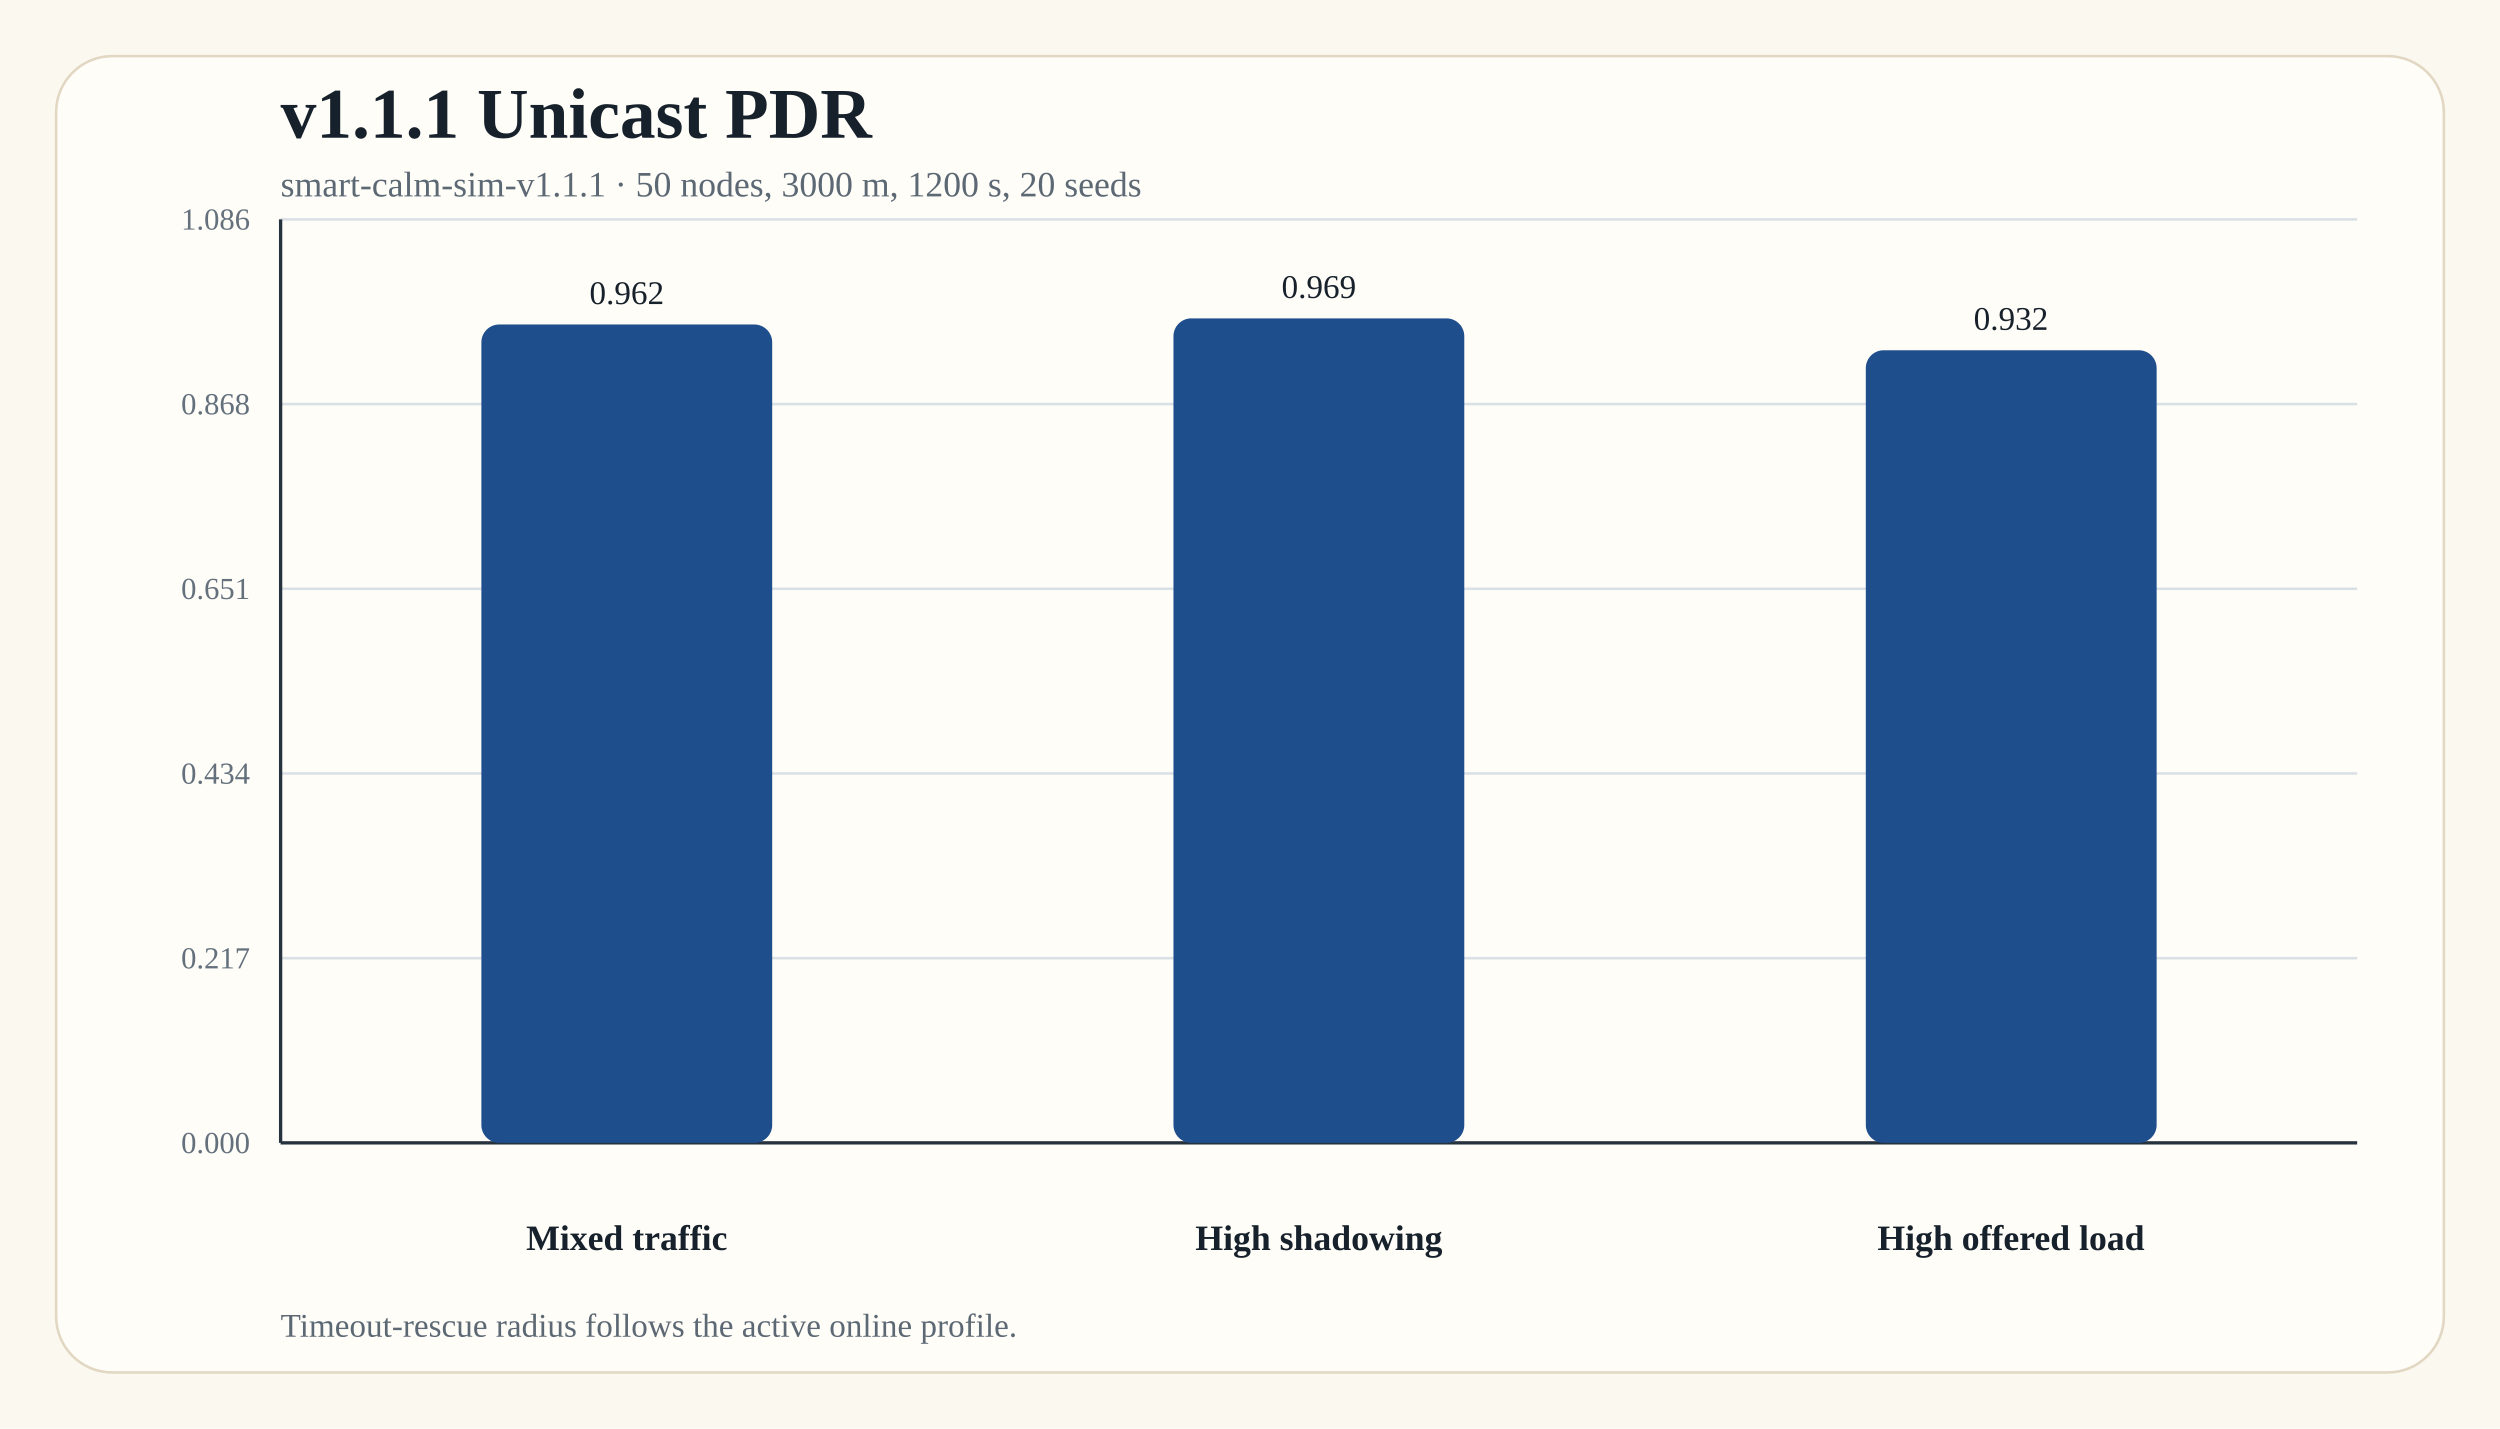
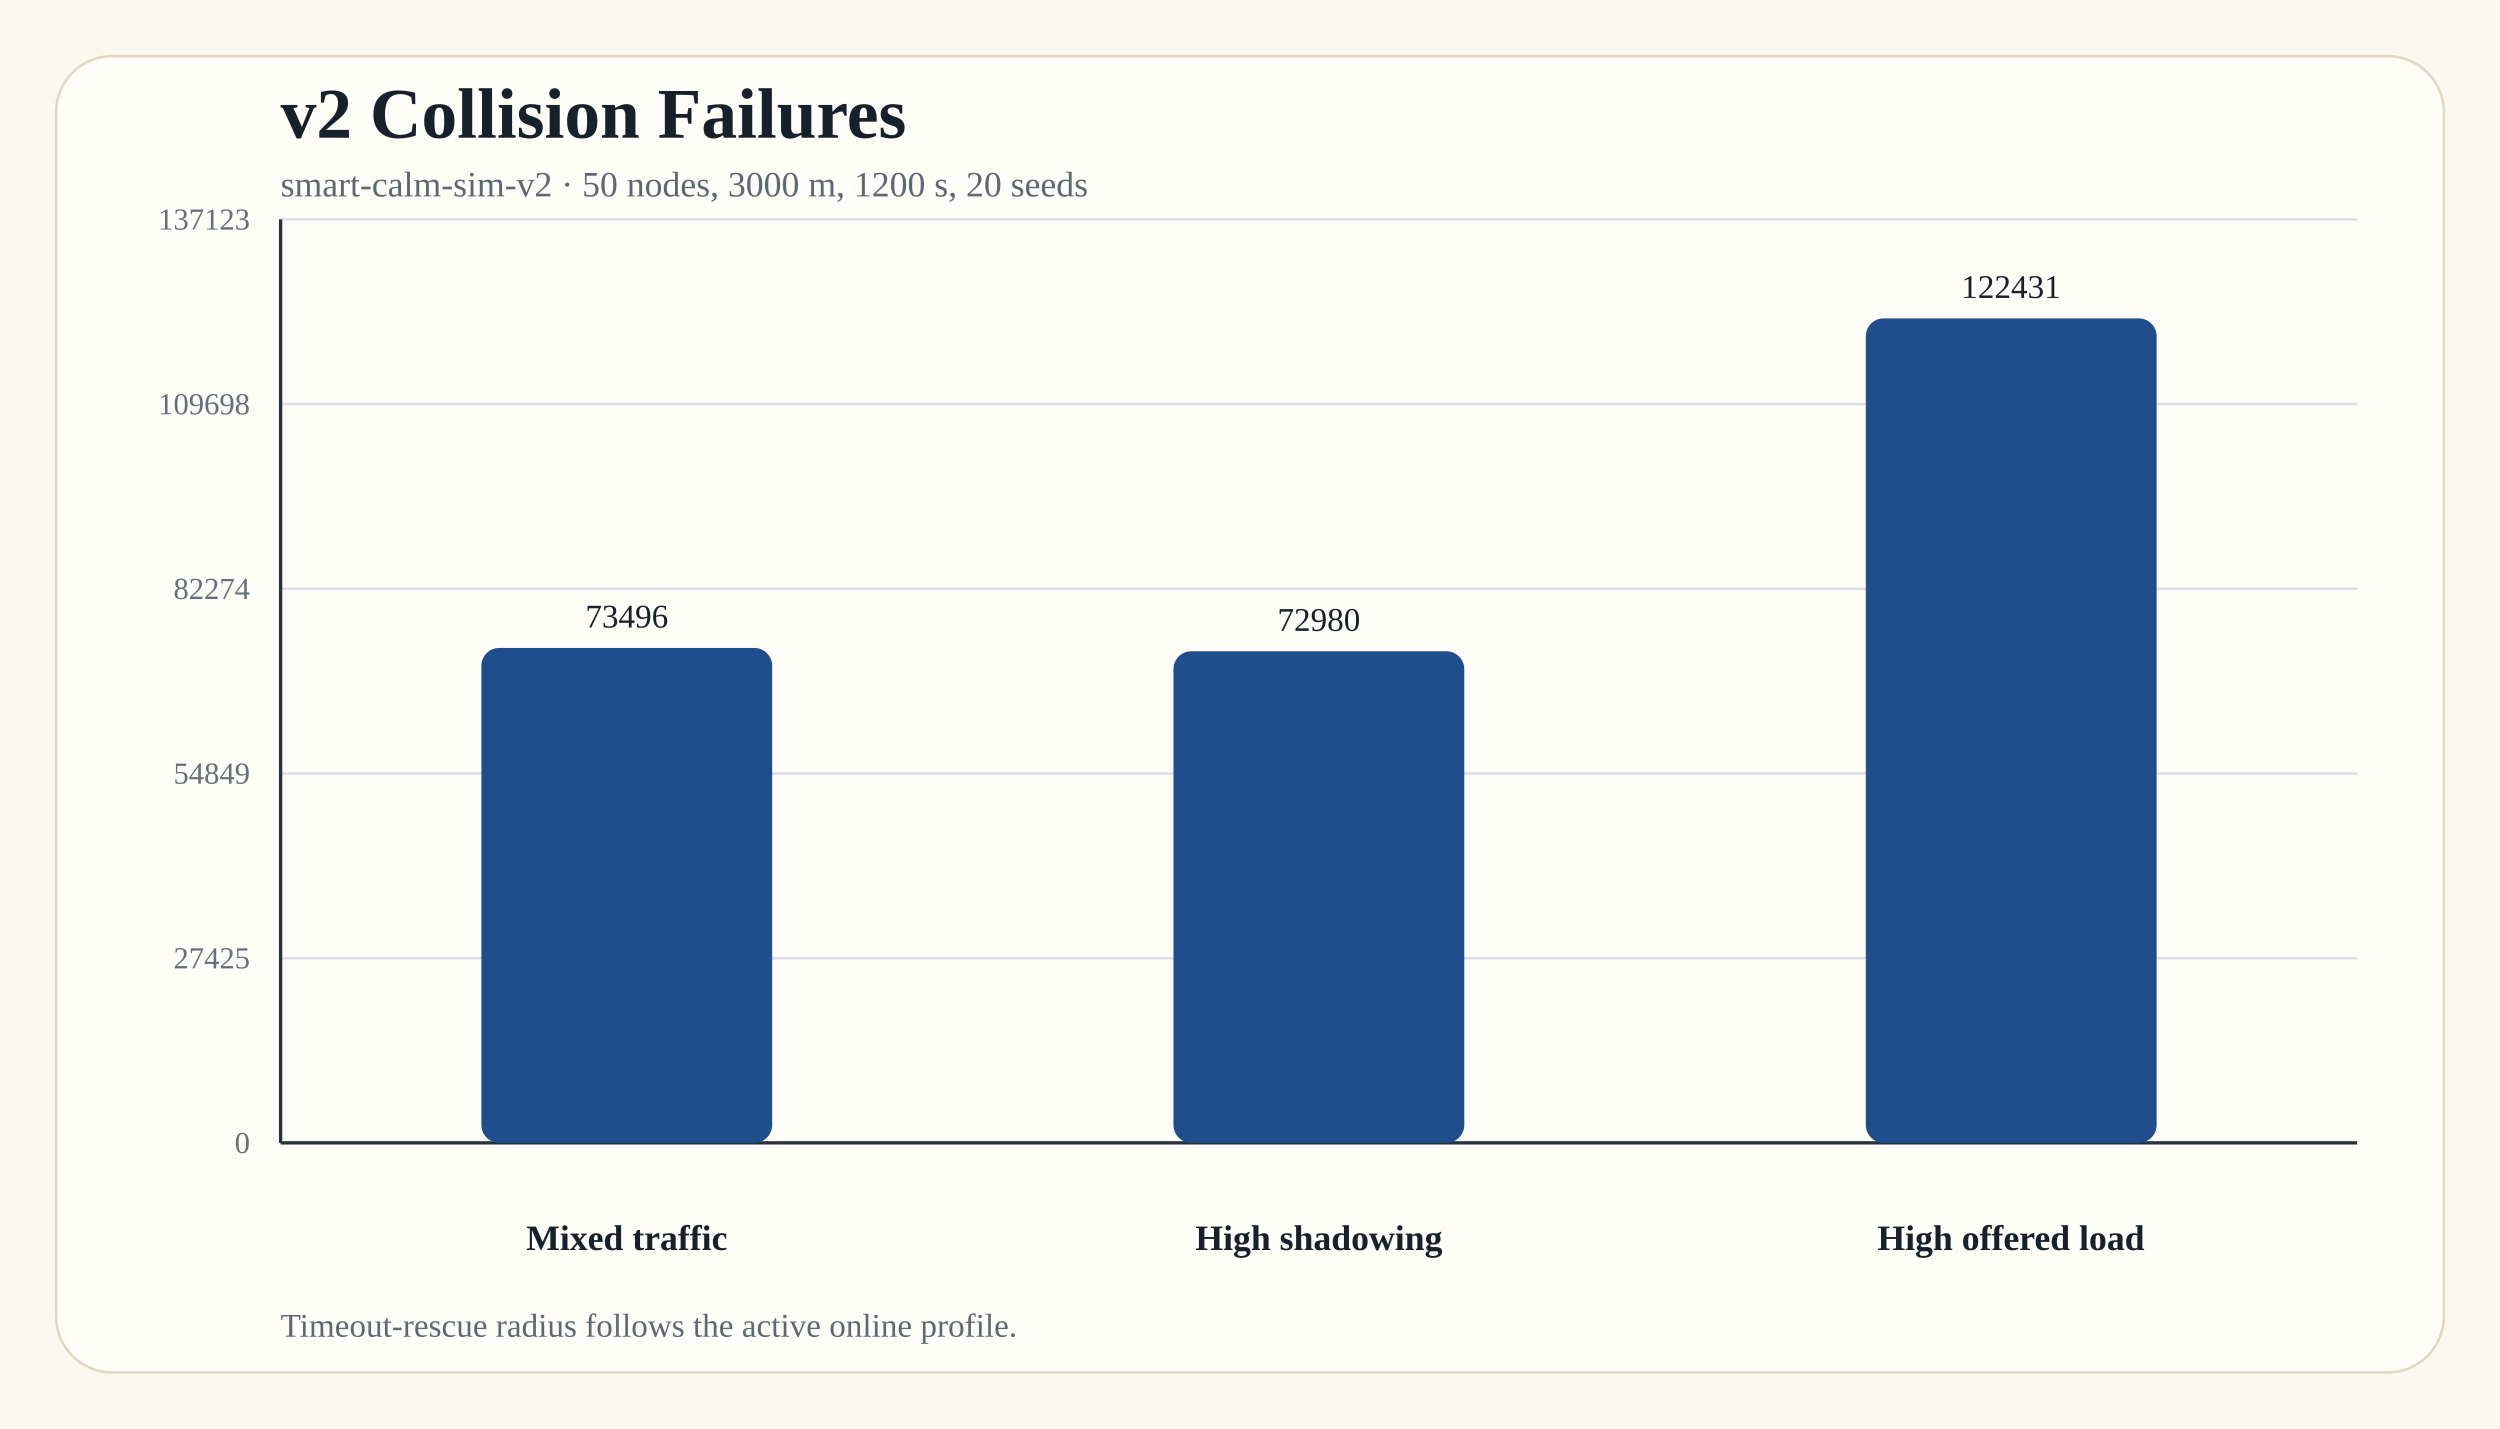
<svg xmlns="http://www.w3.org/2000/svg" width="980" height="560" viewBox="0 0 980 560">
  <style>
text{font-family:Georgia,'Times New Roman',serif;fill:#17212b}
.title{font-size:28px;font-weight:700}
.subtitle{font-size:14px;fill:#5c6873}
.axis{stroke:#26323d;stroke-width:1.3}
.grid{stroke:#d9e0e6;stroke-width:1}
.tick{font-size:12px;fill:#64717d}
.label{font-size:14px;font-weight:600}
.value{font-size:13px;fill:#17212b}
.note{font-size:13px;fill:#5c6873}
</style>
  <rect width="100%" height="100%" fill="#fbf8ef" />
  <rect x="22" y="22" width="936" height="516" rx="22" fill="#fffdf8" stroke="#e1d7c2" />
-   <text x="110" y="54" class="title">v1.1.1 Unicast PDR</text>
-   <text x="110" y="77" class="subtitle">smart-calm-sim-v1.1.1 · 50 nodes, 3000 m, 1200 s, 20 seeds</text>
+   <text x="110" y="54" class="title">v2 Collision Failures</text>
+   <text x="110" y="77" class="subtitle">smart-calm-sim-v2 · 50 nodes, 3000 m, 1200 s, 20 seeds</text>
  <line x1="110" y1="448.0" x2="924" y2="448.0" class="grid" />
-   <text x="98" y="452.0" text-anchor="end" class="tick">0.000</text>
+   <text x="98" y="452.0" text-anchor="end" class="tick">0</text>
  <line x1="110" y1="375.6" x2="924" y2="375.6" class="grid" />
-   <text x="98" y="379.6" text-anchor="end" class="tick">0.217</text>
+   <text x="98" y="379.6" text-anchor="end" class="tick">27425</text>
  <line x1="110" y1="303.2" x2="924" y2="303.2" class="grid" />
-   <text x="98" y="307.2" text-anchor="end" class="tick">0.434</text>
+   <text x="98" y="307.2" text-anchor="end" class="tick">54849</text>
  <line x1="110" y1="230.8" x2="924" y2="230.8" class="grid" />
-   <text x="98" y="234.8" text-anchor="end" class="tick">0.651</text>
+   <text x="98" y="234.8" text-anchor="end" class="tick">82274</text>
  <line x1="110" y1="158.4" x2="924" y2="158.4" class="grid" />
-   <text x="98" y="162.4" text-anchor="end" class="tick">0.868</text>
+   <text x="98" y="162.4" text-anchor="end" class="tick">109698</text>
  <line x1="110" y1="86.0" x2="924" y2="86.0" class="grid" />
-   <text x="98" y="90.0" text-anchor="end" class="tick">1.086</text>
+   <text x="98" y="90.0" text-anchor="end" class="tick">137123</text>
  <line x1="110" y1="86" x2="110" y2="448" class="axis" />
  <line x1="110" y1="448" x2="924" y2="448" class="axis" />
-   <rect x="188.7" y="127.2" width="114.0" height="320.8" rx="7" fill="#1f4e8c" />
-   <text x="245.7" y="119.2" text-anchor="middle" class="value">0.962</text>
+   <rect x="188.7" y="254.0" width="114.0" height="194.0" rx="7" fill="#1f4e8c" />
+   <text x="245.7" y="246.0" text-anchor="middle" class="value">73496</text>
  <text x="245.7" y="490" text-anchor="middle" class="label">Mixed traffic</text>
-   <rect x="460.0" y="124.8" width="114.0" height="323.2" rx="7" fill="#1f4e8c" />
-   <text x="517.0" y="116.8" text-anchor="middle" class="value">0.969</text>
+   <rect x="460.0" y="255.3" width="114.0" height="192.7" rx="7" fill="#1f4e8c" />
+   <text x="517.0" y="247.3" text-anchor="middle" class="value">72980</text>
  <text x="517.0" y="490" text-anchor="middle" class="label">High shadowing</text>
-   <rect x="731.4" y="137.3" width="114.0" height="310.7" rx="7" fill="#1f4e8c" />
-   <text x="788.3" y="129.3" text-anchor="middle" class="value">0.932</text>
+   <rect x="731.4" y="124.8" width="114.0" height="323.2" rx="7" fill="#1f4e8c" />
+   <text x="788.3" y="116.8" text-anchor="middle" class="value">122431</text>
  <text x="788.3" y="490" text-anchor="middle" class="label">High offered load</text>
  <text x="110" y="524" class="note">Timeout-rescue radius follows the active online profile.</text>
</svg>
